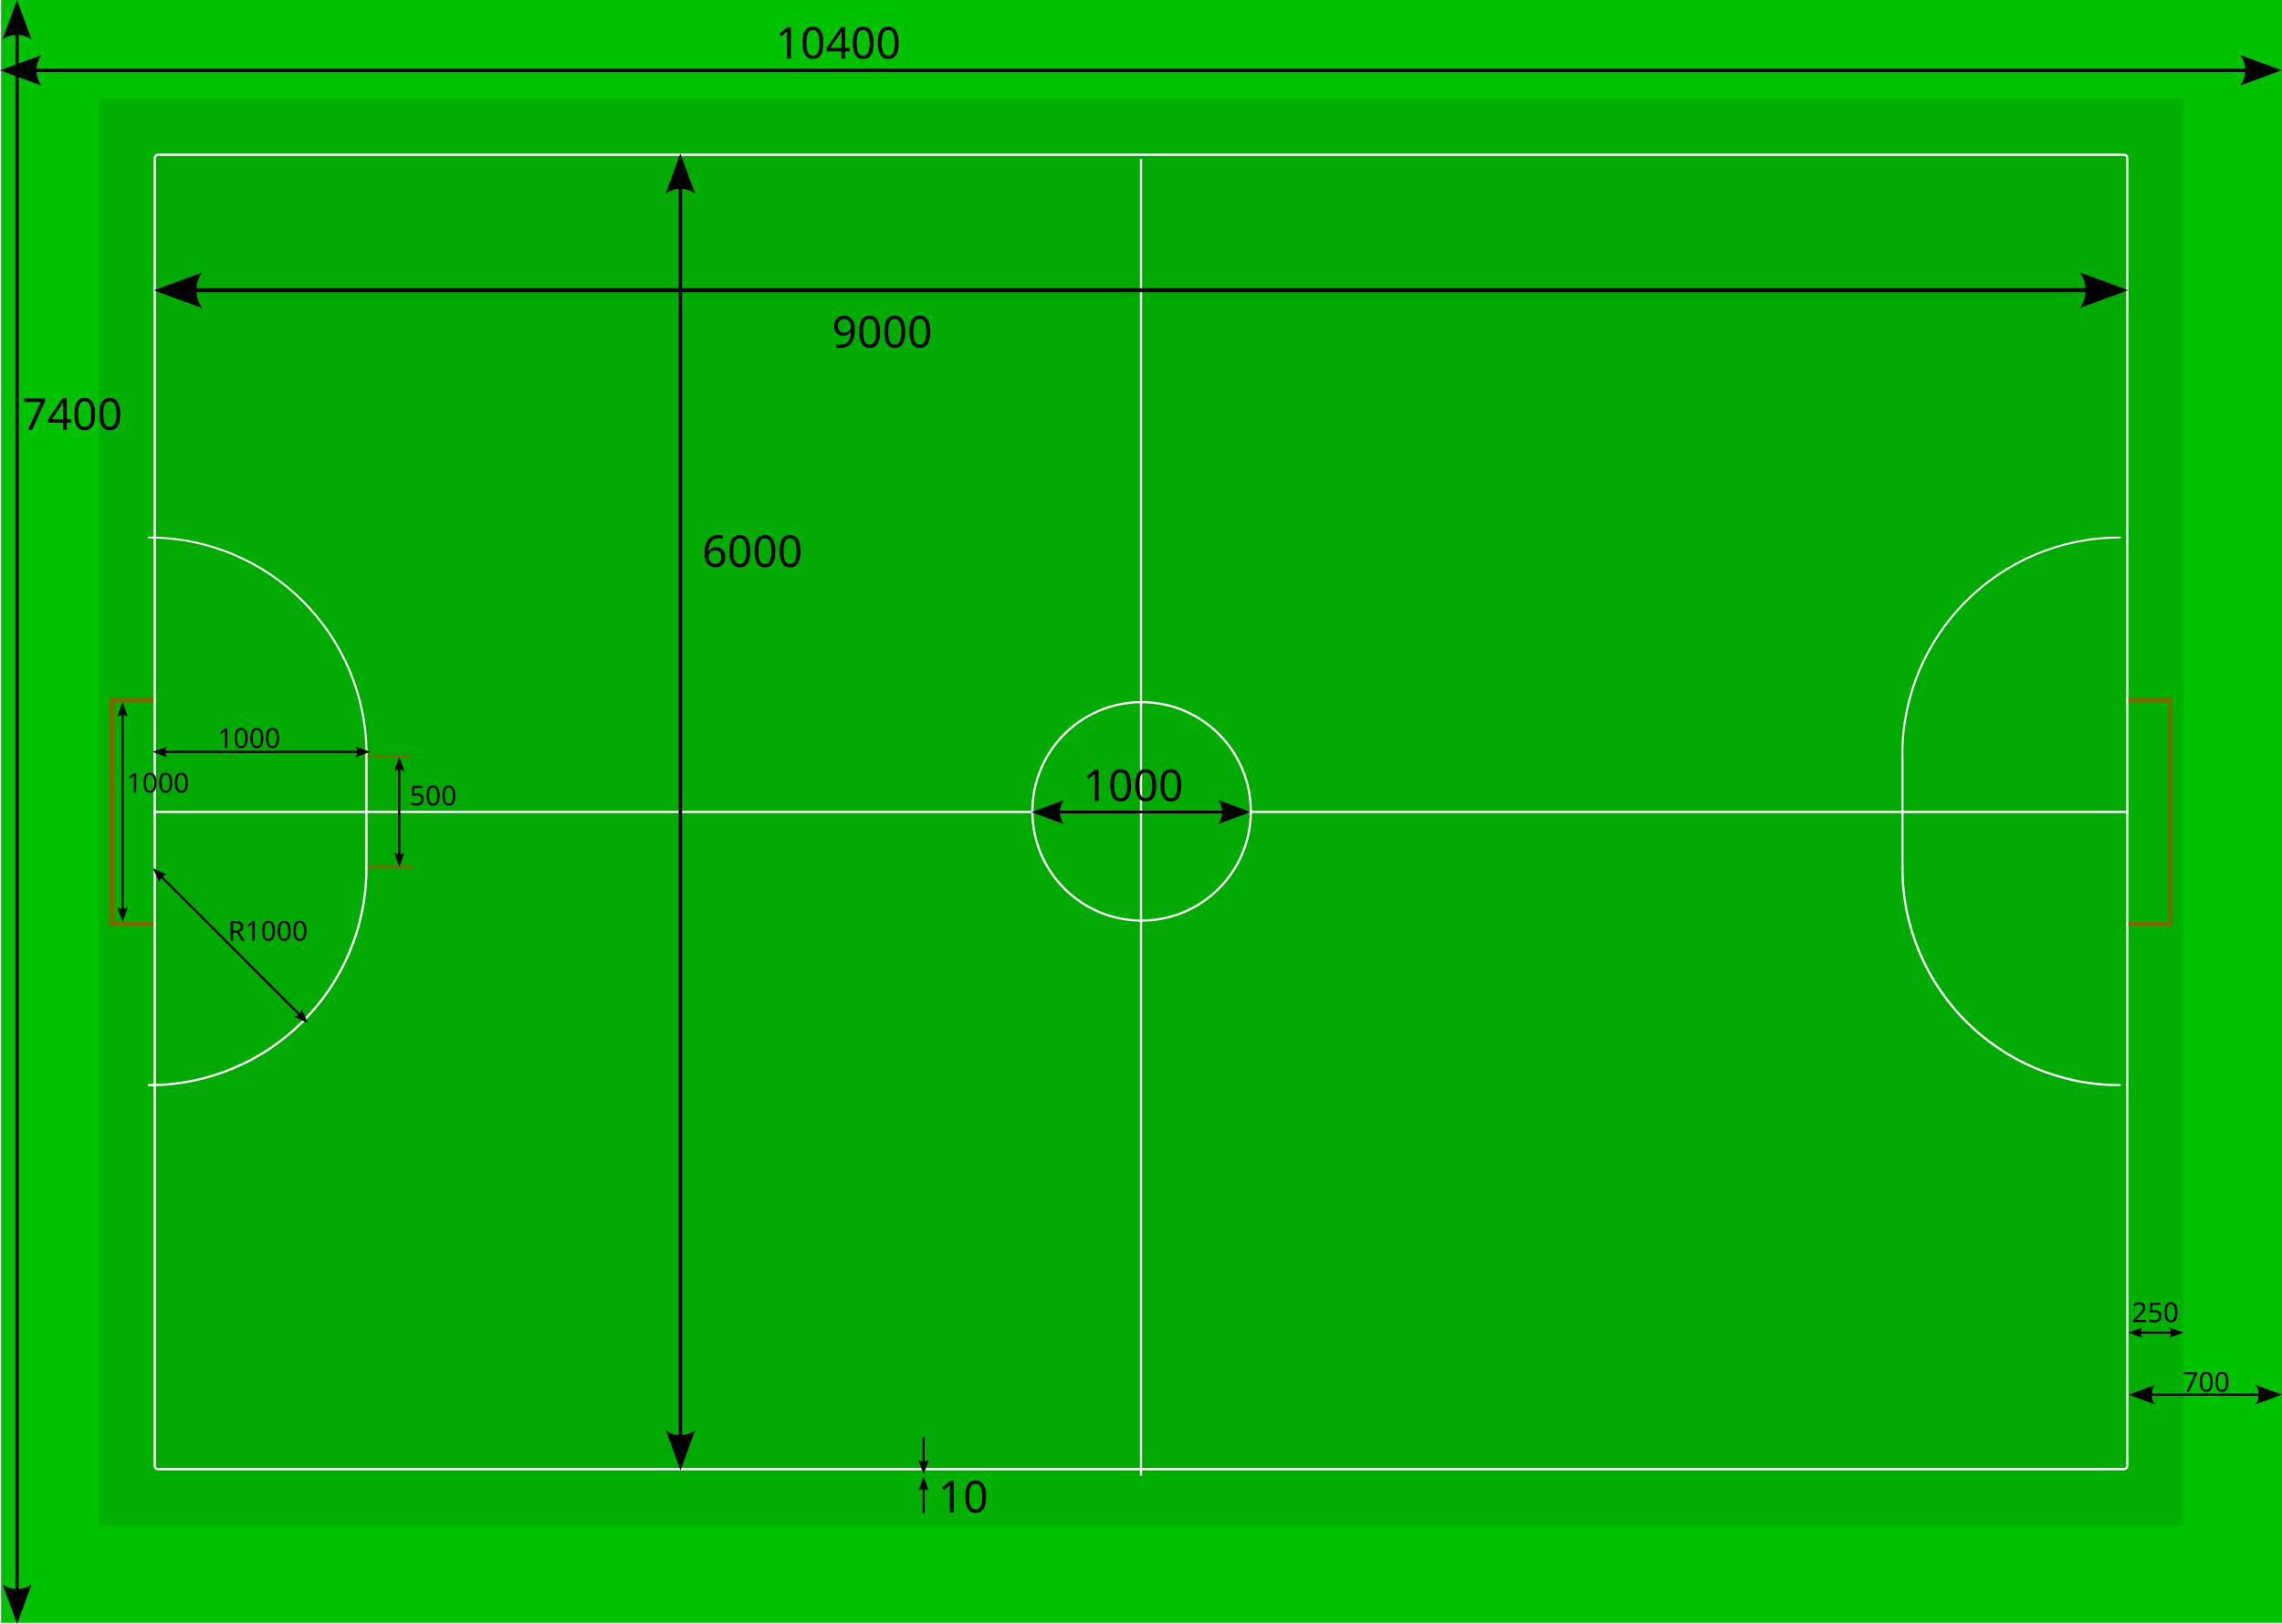
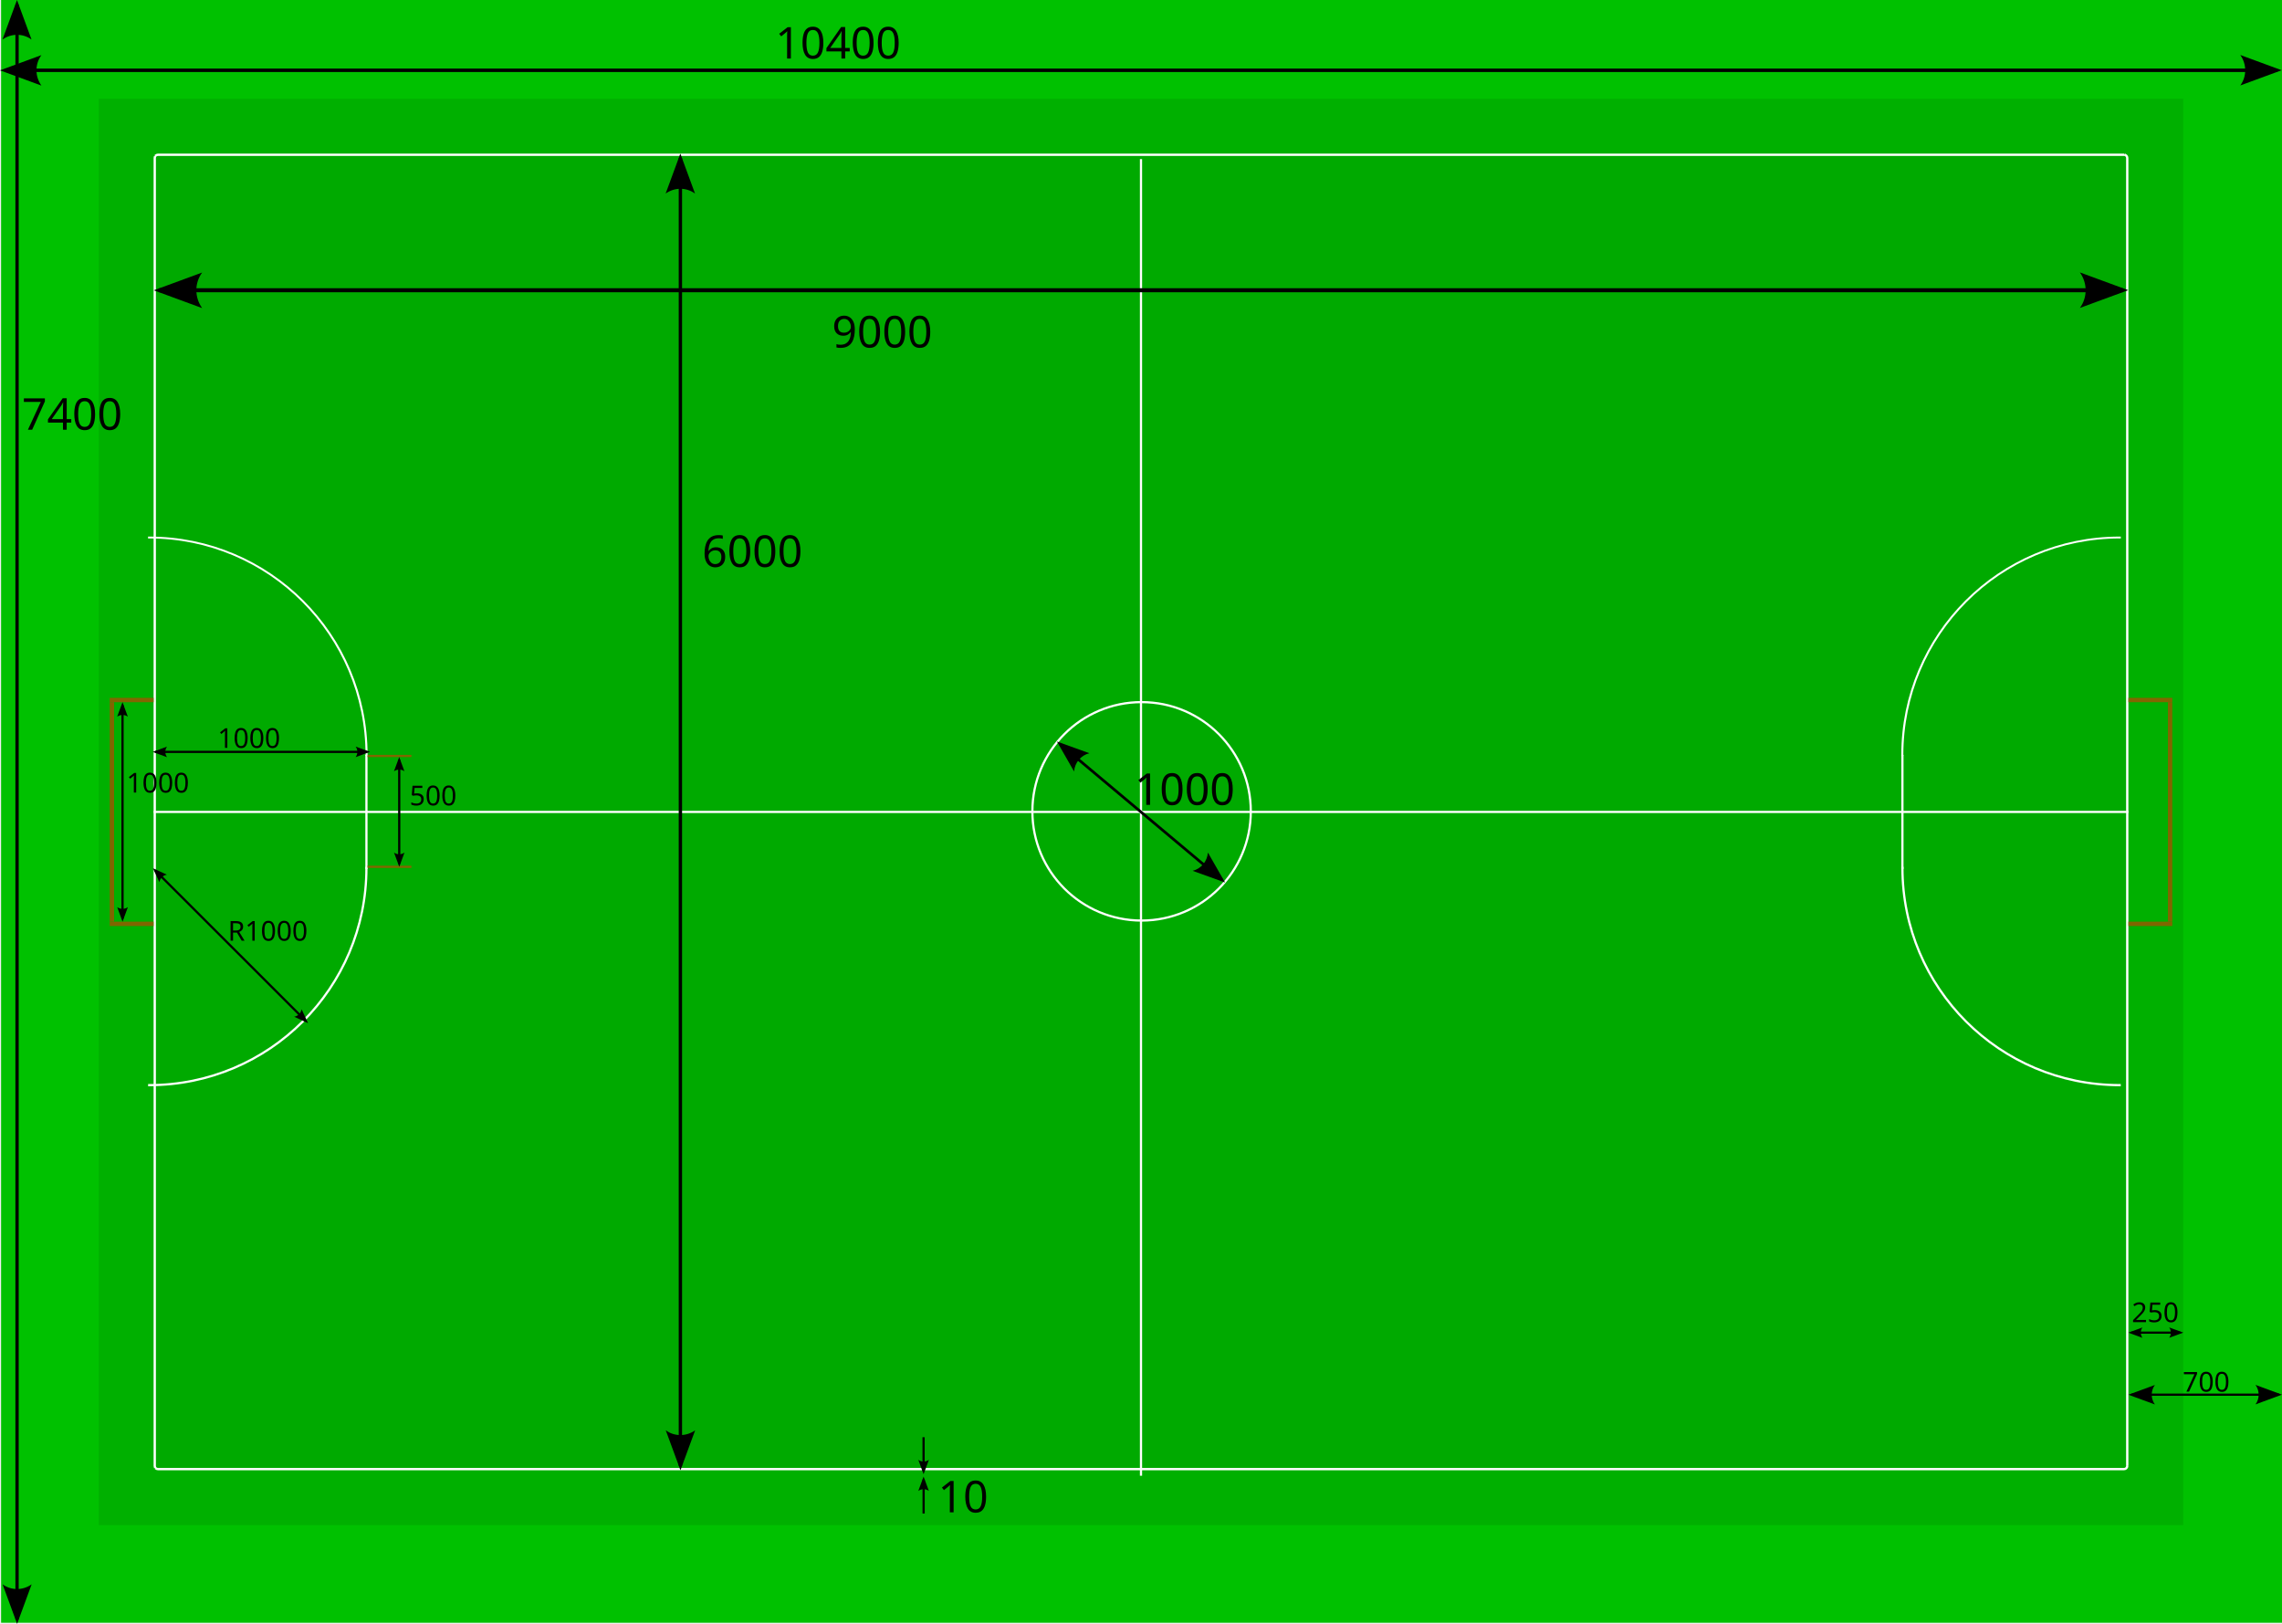
<svg xmlns="http://www.w3.org/2000/svg" width="10400" height="7400" id="svg3081" version="1.1">
  <defs id="defs3083">
    <marker orient="auto" refY="0" refX="0" id="Arrow2Mend" style="overflow:visible">
      <path id="path4485" style="fill-rule:evenodd;stroke-width:0.625;stroke-linejoin:round" d="M 8.719,4.034 -2.207,0.016 8.719,-4.002 c -1.745,2.372 -1.735,5.617 -6e-7,8.035 z" transform="scale(-0.6,-0.6)" />
    </marker>
    <marker orient="auto" refY="0" refX="0" id="Arrow2Mstart" style="overflow:visible">
      <path id="path4482" style="fill-rule:evenodd;stroke-width:0.625;stroke-linejoin:round" d="M 8.719,4.034 -2.207,0.016 8.719,-4.002 c -1.745,2.372 -1.735,5.617 -6e-7,8.035 z" transform="scale(0.6,0.6)" />
    </marker>
    <marker orient="auto" refY="0" refX="0" id="Arrow2Sstart" style="overflow:visible">
      <path id="path4488" style="fill-rule:evenodd;stroke-width:0.625;stroke-linejoin:round" d="M 8.719,4.034 -2.207,0.016 8.719,-4.002 c -1.745,2.372 -1.735,5.617 -6e-7,8.035 z" transform="matrix(0.3,0,0,0.3,-0.69,0)" />
    </marker>
    <marker orient="auto" refY="0" refX="0" id="Arrow1Sstart" style="overflow:visible">
      <path id="path4470" d="M 0,0 5,-5 -12.5,0 5,5 0,0 z" style="fill-rule:evenodd;stroke:#000000;stroke-width:1pt" transform="matrix(0.2,0,0,0.2,1.2,0)" />
    </marker>
    <marker orient="auto" refY="0" refX="0" id="Arrow2Lend" style="overflow:visible">
      <path id="path4479" style="fill-rule:evenodd;stroke-width:0.625;stroke-linejoin:round" d="M 8.719,4.034 -2.207,0.016 8.719,-4.002 c -1.745,2.372 -1.735,5.617 -6e-7,8.035 z" transform="matrix(-1.1,0,0,-1.1,-1.1,0)" />
    </marker>
    <marker orient="auto" refY="0" refX="0" id="Arrow2Lstart" style="overflow:visible">
      <path id="path4476" style="fill-rule:evenodd;stroke-width:0.625;stroke-linejoin:round" d="M 8.719,4.034 -2.207,0.016 8.719,-4.002 c -1.745,2.372 -1.735,5.617 -6e-7,8.035 z" transform="matrix(1.1,0,0,1.1,1.1,0)" />
    </marker>
    <marker orient="auto" refY="0" refX="0" id="Arrow1Lend" style="overflow:visible">
      <path id="path4461" d="M 0,0 5,-5 -12.5,0 5,5 0,0 z" style="fill-rule:evenodd;stroke:#000000;stroke-width:1pt" transform="matrix(-0.8,0,0,-0.8,-10,0)" />
    </marker>
    <marker orient="auto" refY="0" refX="0" id="Arrow1Lstart" style="overflow:visible">
      <path id="path4458" d="M 0,0 5,-5 -12.5,0 5,5 0,0 z" style="fill-rule:evenodd;stroke:#000000;stroke-width:1pt" transform="matrix(0.8,0,0,0.8,10,0)" />
    </marker>
    <marker orient="auto" refY="0" refX="0" id="Arrow2Lstart-7" style="overflow:visible">
      <path id="path4476-2" style="fill-rule:evenodd;stroke-width:0.625;stroke-linejoin:round" d="M 8.719,4.034 -2.207,0.016 8.719,-4.002 c -1.745,2.372 -1.735,5.617 -6e-7,8.035 z" transform="matrix(1.1,0,0,1.1,1.1,0)" />
    </marker>
    <marker orient="auto" refY="0" refX="0" id="Arrow2Lend-6" style="overflow:visible">
      <path id="path4479-3" style="fill-rule:evenodd;stroke-width:0.625;stroke-linejoin:round" d="M 8.719,4.034 -2.207,0.016 8.719,-4.002 c -1.745,2.372 -1.735,5.617 -6e-7,8.035 z" transform="matrix(-1.1,0,0,-1.1,-1.1,0)" />
    </marker>
    <marker orient="auto" refY="0" refX="0" id="Arrow2Lstart-8" style="overflow:visible">
      <path id="path4476-3" style="fill-rule:evenodd;stroke-width:0.625;stroke-linejoin:round" d="M 8.719,4.034 -2.207,0.016 8.719,-4.002 c -1.745,2.372 -1.735,5.617 -6e-7,8.035 z" transform="matrix(1.1,0,0,1.1,1.1,0)" />
    </marker>
    <marker orient="auto" refY="0" refX="0" id="Arrow2Lend-7" style="overflow:visible">
      <path id="path4479-0" style="fill-rule:evenodd;stroke-width:0.625;stroke-linejoin:round" d="M 8.719,4.034 -2.207,0.016 8.719,-4.002 c -1.745,2.372 -1.735,5.617 -6e-7,8.035 z" transform="matrix(-1.1,0,0,-1.1,-1.1,0)" />
    </marker>
    <marker orient="auto" refY="0" refX="0" id="Arrow2Lstart-6" style="overflow:visible">
      <path id="path4476-0" style="fill-rule:evenodd;stroke-width:0.625;stroke-linejoin:round" d="M 8.719,4.034 -2.207,0.016 8.719,-4.002 c -1.745,2.372 -1.735,5.617 -6e-7,8.035 z" transform="matrix(1.1,0,0,1.1,1.1,0)" />
    </marker>
    <marker orient="auto" refY="0" refX="0" id="Arrow2Lend-5" style="overflow:visible">
      <path id="path4479-5" style="fill-rule:evenodd;stroke-width:0.625;stroke-linejoin:round" d="M 8.719,4.034 -2.207,0.016 8.719,-4.002 c -1.745,2.372 -1.735,5.617 -6e-7,8.035 z" transform="matrix(-1.1,0,0,-1.1,-1.1,0)" />
    </marker>
    <marker orient="auto" refY="0" refX="0" id="Arrow2Lstart-62" style="overflow:visible">
      <path id="path4476-36" style="fill-rule:evenodd;stroke-width:0.625;stroke-linejoin:round" d="M 8.719,4.034 -2.207,0.016 8.719,-4.002 c -1.745,2.372 -1.735,5.617 -6e-7,8.035 z" transform="matrix(1.1,0,0,1.1,1.1,0)" />
    </marker>
    <marker orient="auto" refY="0" refX="0" id="Arrow2Lend-8" style="overflow:visible">
      <path id="path4479-4" style="fill-rule:evenodd;stroke-width:0.625;stroke-linejoin:round" d="M 8.719,4.034 -2.207,0.016 8.719,-4.002 c -1.745,2.372 -1.735,5.617 -6e-7,8.035 z" transform="matrix(-1.1,0,0,-1.1,-1.1,0)" />
    </marker>
    <marker orient="auto" refY="0" refX="0" id="Arrow2Lstart-624" style="overflow:visible">
      <path id="path4476-6" style="fill-rule:evenodd;stroke-width:0.625;stroke-linejoin:round" d="M 8.719,4.034 -2.207,0.016 8.719,-4.002 c -1.745,2.372 -1.735,5.617 -6e-7,8.035 z" transform="matrix(1.1,0,0,1.1,1.1,0)" />
    </marker>
    <marker orient="auto" refY="0" refX="0" id="Arrow2Lend-81" style="overflow:visible">
      <path id="path4479-1" style="fill-rule:evenodd;stroke-width:0.625;stroke-linejoin:round" d="M 8.719,4.034 -2.207,0.016 8.719,-4.002 c -1.745,2.372 -1.735,5.617 -6e-7,8.035 z" transform="matrix(-1.1,0,0,-1.1,-1.1,0)" />
    </marker>
    <marker orient="auto" refY="0" refX="0" id="Arrow2Lstart-68" style="overflow:visible">
      <path id="path4476-5" style="fill-rule:evenodd;stroke-width:0.625;stroke-linejoin:round" d="M 8.719,4.034 -2.207,0.016 8.719,-4.002 c -1.745,2.372 -1.735,5.617 -6e-7,8.035 z" transform="matrix(1.1,0,0,1.1,1.1,0)" />
    </marker>
    <marker orient="auto" refY="0" refX="0" id="Arrow2Lend-9" style="overflow:visible">
      <path id="path4479-7" style="fill-rule:evenodd;stroke-width:0.625;stroke-linejoin:round" d="M 8.719,4.034 -2.207,0.016 8.719,-4.002 c -1.745,2.372 -1.735,5.617 -6e-7,8.035 z" transform="matrix(-1.1,0,0,-1.1,-1.1,0)" />
    </marker>
    <marker orient="auto" refY="0" refX="0" id="Arrow2Lstart-625" style="overflow:visible">
      <path id="path4476-39" style="fill-rule:evenodd;stroke-width:0.625;stroke-linejoin:round" d="M 8.719,4.034 -2.207,0.016 8.719,-4.002 c -1.745,2.372 -1.735,5.617 -6e-7,8.035 z" transform="matrix(1.1,0,0,1.1,1.1,0)" />
    </marker>
    <marker orient="auto" refY="0" refX="0" id="Arrow2Lend-1" style="overflow:visible">
      <path id="path4479-2" style="fill-rule:evenodd;stroke-width:0.625;stroke-linejoin:round" d="M 8.719,4.034 -2.207,0.016 8.719,-4.002 c -1.745,2.372 -1.735,5.617 -6e-7,8.035 z" transform="matrix(-1.1,0,0,-1.1,-1.1,0)" />
    </marker>
    <marker orient="auto" refY="0" refX="0" id="Arrow2Lstart-5" style="overflow:visible">
      <path id="path4476-4" style="fill-rule:evenodd;stroke-width:0.625;stroke-linejoin:round" d="M 8.719,4.034 -2.207,0.016 8.719,-4.002 c -1.745,2.372 -1.735,5.617 -6e-7,8.035 z" transform="matrix(1.1,0,0,1.1,1.1,0)" />
    </marker>
    <marker orient="auto" refY="0" refX="0" id="Arrow2Lend-4" style="overflow:visible">
      <path id="path4479-9" style="fill-rule:evenodd;stroke-width:0.625;stroke-linejoin:round" d="M 8.719,4.034 -2.207,0.016 8.719,-4.002 c -1.745,2.372 -1.735,5.617 -6e-7,8.035 z" transform="matrix(-1.1,0,0,-1.1,-1.1,0)" />
    </marker>
    <marker orient="auto" refY="0" refX="0" id="Arrow2Lstart-73" style="overflow:visible">
      <path id="path4476-9" style="fill-rule:evenodd;stroke-width:0.625;stroke-linejoin:round" d="M 8.719,4.034 -2.207,0.016 8.719,-4.002 c -1.745,2.372 -1.735,5.617 -6e-7,8.035 z" transform="matrix(1.1,0,0,1.1,1.1,0)" />
    </marker>
    <marker orient="auto" refY="0" refX="0" id="Arrow2Lend-3" style="overflow:visible">
      <path id="path4479-14" style="fill-rule:evenodd;stroke-width:0.625;stroke-linejoin:round" d="M 8.719,4.034 -2.207,0.016 8.719,-4.002 c -1.745,2.372 -1.735,5.617 -6e-7,8.035 z" transform="matrix(-1.1,0,0,-1.1,-1.1,0)" />
    </marker>
    <marker orient="auto" refY="0" refX="0" id="Arrow2Lstart-50" style="overflow:visible">
      <path id="path4476-33" style="fill-rule:evenodd;stroke-width:0.625;stroke-linejoin:round" d="M 8.719,4.034 -2.207,0.016 8.719,-4.002 c -1.745,2.372 -1.735,5.617 -6e-7,8.035 z" transform="matrix(1.1,0,0,1.1,1.1,0)" />
    </marker>
    <marker orient="auto" refY="0" refX="0" id="Arrow2Lend-30" style="overflow:visible">
      <path id="path4479-8" style="fill-rule:evenodd;stroke-width:0.625;stroke-linejoin:round" d="M 8.719,4.034 -2.207,0.016 8.719,-4.002 c -1.745,2.372 -1.735,5.617 -6e-7,8.035 z" transform="matrix(-1.1,0,0,-1.1,-1.1,0)" />
    </marker>
    <marker orient="auto" refY="0" refX="0" id="Arrow2Lstart-9" style="overflow:visible">
      <path id="path4476-91" style="fill-rule:evenodd;stroke-width:0.625;stroke-linejoin:round" d="M 8.719,4.034 -2.207,0.016 8.719,-4.002 c -1.745,2.372 -1.735,5.617 -6e-7,8.035 z" transform="matrix(1.1,0,0,1.1,1.1,0)" />
    </marker>
    <marker orient="auto" refY="0" refX="0" id="Arrow2Lend-93" style="overflow:visible">
      <path id="path4479-18" style="fill-rule:evenodd;stroke-width:0.625;stroke-linejoin:round" d="M 8.719,4.034 -2.207,0.016 8.719,-4.002 c -1.745,2.372 -1.735,5.617 -6e-7,8.035 z" transform="matrix(-1.1,0,0,-1.1,-1.1,0)" />
    </marker>
    <marker orient="auto" refY="0" refX="0" id="Arrow2Mstart-4" style="overflow:visible">
      <path id="path4482-4" style="fill-rule:evenodd;stroke-width:0.625;stroke-linejoin:round" d="M 8.719,4.034 -2.207,0.016 8.719,-4.002 c -1.745,2.372 -1.735,5.617 -6e-7,8.035 z" transform="scale(0.6,0.6)" />
    </marker>
    <marker orient="auto" refY="0" refX="0" id="Arrow2Mend-3" style="overflow:visible">
      <path id="path4485-7" style="fill-rule:evenodd;stroke-width:0.625;stroke-linejoin:round" d="M 8.719,4.034 -2.207,0.016 8.719,-4.002 c -1.745,2.372 -1.735,5.617 -6e-7,8.035 z" transform="scale(-0.6,-0.6)" />
    </marker>
    <marker orient="auto" refY="0" refX="0" id="Arrow2Mend-31" style="overflow:visible">
      <path id="path4485-5" style="fill-rule:evenodd;stroke-width:0.625;stroke-linejoin:round" d="M 8.719,4.034 -2.207,0.016 8.719,-4.002 c -1.745,2.372 -1.735,5.617 -6e-7,8.035 z" transform="scale(-0.6,-0.6)" />
    </marker>
  </defs>
  <g id="layer1" transform="translate(0,6347.638)">
    <rect style="fill:#00c100;fill-opacity:1;stroke:none" id="rect4367" width="10400" height="7400" x="5" y="-6352.638" />
    <rect style="fill:#00b000;fill-opacity:1;stroke:none" id="rect4371" width="9500" height="6500" x="450" y="-5897.638" />
    <rect style="fill:#00aa00;fill-opacity:1;stroke:#ffffff;stroke-width:10.488;stroke-linecap:square;stroke-linejoin:miter;stroke-miterlimit:0;stroke-opacity:1;stroke-dasharray:20.977, 10.488;stroke-dashoffset:0" id="rect3089" width="8989.512" height="5989.512" x="705.244" y="-5642.394" ry="14.464" />
    <rect style="fill:#ffffff;fill-opacity:1;stroke:none" id="rect4369" width="10" height="6000" x="5195" y="-5622.638" />
-     <path style="fill:none;stroke:#ffffff;stroke-width:21.852;stroke-miterlimit:4;stroke-opacity:1;stroke-dasharray:none" id="path4392" d="m 4062.485,3337.515 a 1087.594,1087.594 0 1 1 -2175.189,0 1087.594,1087.594 0 1 1 2175.189,0 z" transform="matrix(0.4576264,0,0,0.4576264,3841.323,-4177.685)" />
+     <path style="fill:none;stroke:#ffffff;stroke-width:21.852;stroke-miterlimit:4;stroke-opacity:1;stroke-dasharray:none" id="path4392" d="m 4062.485,3337.515 c 0,600.662 -486.933,1087.594 -1087.594,1087.594 -600.662,0 -1087.594,-486.933 -1087.594,-1087.594 0,-600.662 486.933,-1087.594 1087.594,-1087.594 600.662,0 1087.594,486.933 1087.594,1087.594 z" transform="matrix(0.4576264,0,0,0.4576264,3841.323,-4177.685)" />
    <g id="g7232" transform="translate(0,20.00002)">
-       <path transform="matrix(1.964829,0,0,1.964829,-2635.347,-6440.479)" d="m 2191.183,2049.995 a 503.812,503.812 0 0 1 -503.812,503.812" id="path4394" style="fill:none;stroke:#ffffff;stroke-width:5.138;stroke-linecap:square;stroke-miterlimit:4;stroke-opacity:1;stroke-dasharray:none;stroke-dashoffset:0" />
-       <path transform="matrix(0.9317808,0,0,0.8606031,-2383.075,-6267.384)" d="M 3286.774,2729.742 A 1063.603,1151.571 0 0 1 4350.378,3881.312" id="path4414" style="fill:none;stroke:#ffffff;stroke-width:10;stroke-linecap:square;stroke-miterlimit:4;stroke-opacity:1;stroke-dasharray:none;stroke-dashoffset:0" />
+       <path transform="matrix(1.964829,0,0,1.964829,-2635.347,-6440.479)" d="m 2191.183,2049.995 c 0,278.248 -225.564,503.812 -503.812,503.812" id="path4394" style="fill:none;stroke:#ffffff;stroke-width:5.138;stroke-linecap:square;stroke-miterlimit:4;stroke-opacity:1;stroke-dasharray:none;stroke-dashoffset:0" />
+       <path transform="matrix(0.9317808,0,0,0.8606031,-2383.075,-6267.384)" d="m 3286.774,2729.742 c 587.412,0 1063.603,515.576 1063.603,1151.571" id="path4414" style="fill:none;stroke:#ffffff;stroke-width:10;stroke-linecap:square;stroke-miterlimit:4;stroke-opacity:1;stroke-dasharray:none;stroke-dashoffset:0" />
      <rect y="-2927.638" x="1665" height="520" width="10" id="rect4416" style="fill:#ffffff;stroke:none" />
    </g>
    <rect style="fill:#ffffff;fill-opacity:1;stroke:none" id="rect4418" width="9000" height="10" x="700" y="-2652.638" />
    <path style="fill:none;stroke:#000000;stroke-width:15.153;stroke-linecap:butt;stroke-linejoin:miter;stroke-miterlimit:4;stroke-opacity:1;stroke-dasharray:none;marker-start:url(#Arrow2Lstart);marker-end:url(#Arrow2Lend)" d="m 3100.844,-5627.569 0,5959.862" id="path4452" />
    <path style="fill:none;stroke:#000000;stroke-width:18.331;stroke-linecap:butt;stroke-linejoin:miter;stroke-miterlimit:4;stroke-opacity:1;stroke-dasharray:none;marker-start:url(#Arrow2Lstart);marker-end:url(#Arrow2Lend)" d="m 725.234,-5024.981 8949.532,0" id="path4452-5" />
-     <path style="fill:none;stroke:#000000;stroke-width:12.281;stroke-linecap:butt;stroke-linejoin:miter;stroke-miterlimit:4;stroke-opacity:1;stroke-dasharray:none;marker-start:url(#Arrow2Lstart);marker-end:url(#Arrow2Lend)" d="m 4716.287,-2647.232 967.426,0" id="path4452-5-3" />
+     <path style="fill:none;stroke:#000000;stroke-width:12.281;stroke-linecap:butt;stroke-linejoin:miter;stroke-miterlimit:4;stroke-opacity:1;stroke-dasharray:none;marker-start:url(#Arrow2Lstart);marker-end:url(#Arrow2Lend)" d="m 4829.464,-2958.168 741.073,621.872" id="path4452-5-3" />
    <path style="fill:none;stroke:#000000;stroke-width:10;stroke-linecap:butt;stroke-linejoin:miter;stroke-miterlimit:4;stroke-opacity:1;stroke-dasharray:none;marker-start:url(#Arrow2Mstart);marker-end:url(#Arrow2Mend)" d="m 708.931,-2921.283 964.138,0" id="path4452-5-3-6-0" />
    <path style="fill:none;stroke:#000000;stroke-width:15;stroke-linecap:butt;stroke-linejoin:miter;stroke-miterlimit:4;stroke-opacity:1;stroke-dasharray:none;marker-start:url(#Arrow2Lstart);marker-end:url(#Arrow2Lend)" d="m 77.711,1032.483 0,-7360.241" id="path4452-4" />
    <path style="fill:none;stroke:#000000;stroke-width:15.708;stroke-linecap:butt;stroke-linejoin:miter;stroke-miterlimit:4;stroke-opacity:1;stroke-dasharray:none;marker-start:url(#Arrow2Lstart);marker-end:url(#Arrow2Lend)" d="m 20.861,-6027.336 10356.886,0" id="path4452-5-5" />
    <path style="fill:none;stroke:#000000;stroke-width:10.041;stroke-linecap:butt;stroke-linejoin:miter;stroke-miterlimit:4;stroke-opacity:1;stroke-dasharray:none;marker-start:url(#Arrow2Lstart);marker-end:url(#Arrow2Lend)" d="m 9713.335,7.991 673.252,0" id="path4452-5-7" />
    <path style="fill:none;stroke:#000000;stroke-width:9.816;stroke-linecap:butt;stroke-linejoin:miter;stroke-miterlimit:4;stroke-opacity:1;stroke-dasharray:none;marker-start:url(#Arrow2Mstart);marker-end:url(#Arrow2Mend)" d="m 9712.814,-274.78 224.373,0" id="path4452-5-7-6" />
    <path style="fill:none;stroke:#000000;stroke-width:10;stroke-linecap:butt;stroke-linejoin:miter;stroke-miterlimit:4;stroke-opacity:1;stroke-dasharray:none;marker-start:url(#Arrow2Mstart);marker-end:url(#Arrow2Mend)" d="m 706.52,-2381.654 687.938,687.274" id="path4452-5-3-6-0-5" />
    <g id="g4272" transform="translate(10,0)">
      <rect y="-3167.638" x="490" height="20" width="200" id="rect7139" style="fill:#806600;fill-opacity:1;stroke:none" />
      <rect y="-2147.638" x="490" height="20" width="200" id="rect7139-2" style="fill:#806600;fill-opacity:1;stroke:none" />
      <rect y="-3147.638" x="490" height="1000" width="20" id="rect7139-2-6" style="fill:#806600;fill-opacity:1;stroke:none" />
    </g>
    <g id="g4280">
      <rect transform="scale(-1,1)" y="-3167.638" x="-9900" height="20" width="200" id="rect7139-27" style="fill:#806600;fill-opacity:1;stroke:none" />
      <rect transform="scale(-1,1)" y="-2147.638" x="-9900" height="20" width="200" id="rect7139-2-64" style="fill:#806600;fill-opacity:1;stroke:none" />
      <rect transform="scale(-1,1)" y="-3147.638" x="-9900" height="1000" width="20" id="rect7139-2-6-5" style="fill:#806600;fill-opacity:1;stroke:none" />
    </g>
    <rect style="fill:#806600;fill-opacity:1;stroke:none" id="rect7212" width="200" height="10" x="1675" y="-2402.638" />
    <rect style="fill:#806600;fill-opacity:1;stroke:none" id="rect7212-9" width="200" height="10" x="1675" y="-2907.638" />
    <g transform="matrix(-1,0,0,1,10340.127,20.00002)" id="g7232-7">
-       <path transform="matrix(1.964829,0,0,1.964829,-2635.347,-6440.479)" d="m 2191.183,2049.995 a 503.812,503.812 0 0 1 -503.812,503.812" id="path4394-8" style="fill:none;stroke:#ffffff;stroke-width:5.138;stroke-linecap:square;stroke-miterlimit:4;stroke-opacity:1;stroke-dasharray:none;stroke-dashoffset:0" />
-       <path transform="matrix(0.9317808,0,0,0.8606031,-2383.075,-6267.384)" d="M 3286.774,2729.742 A 1063.603,1151.571 0 0 1 4350.378,3881.312" id="path4414-7" style="fill:none;stroke:#ffffff;stroke-width:10;stroke-linecap:square;stroke-miterlimit:4;stroke-opacity:1;stroke-dasharray:none;stroke-dashoffset:0" />
+       <path transform="matrix(1.964829,0,0,1.964829,-2635.347,-6440.479)" d="m 2191.183,2049.995 c 0,278.248 -225.564,503.812 -503.812,503.812" id="path4394-8" style="fill:none;stroke:#ffffff;stroke-width:5.138;stroke-linecap:square;stroke-miterlimit:4;stroke-opacity:1;stroke-dasharray:none;stroke-dashoffset:0" />
+       <path transform="matrix(0.9317808,0,0,0.8606031,-2383.075,-6267.384)" d="m 3286.774,2729.742 c 587.412,0 1063.603,515.576 1063.603,1151.571" id="path4414-7" style="fill:none;stroke:#ffffff;stroke-width:10;stroke-linecap:square;stroke-miterlimit:4;stroke-opacity:1;stroke-dasharray:none;stroke-dashoffset:0" />
      <rect y="-2927.638" x="1665" height="520" width="10" id="rect4416-1" style="fill:#ffffff;stroke:none" />
    </g>
    <path style="fill:none;stroke:#000000;stroke-width:9.899;stroke-linecap:butt;stroke-linejoin:miter;stroke-miterlimit:4;stroke-opacity:1;stroke-dasharray:none;marker-start:url(#Arrow2Mstart);marker-end:url(#Arrow2Mend)" d="m 1819.455,-2884.669 0,473.989" id="path4452-2" />
    <path style="fill:none;stroke:#000000;stroke-width:10.09;stroke-linecap:butt;stroke-linejoin:miter;stroke-miterlimit:4;stroke-opacity:1;stroke-dasharray:none;marker-start:url(#Arrow2Mstart);marker-end:url(#Arrow2Mend)" d="m 558.421,-3134.413 0,973.317" id="path4452-2-9" />
    <path style="fill:none;stroke:#000000;stroke-width:10;stroke-linecap:butt;stroke-linejoin:miter;stroke-miterlimit:4;stroke-opacity:1;stroke-dasharray:none;marker-start:none;marker-end:url(#Arrow2Mend)" d="m 4209.081,201.863 0,155.313" id="path4452-2-5" />
    <path style="fill:none;stroke:#000000;stroke-width:10;stroke-linecap:butt;stroke-linejoin:miter;stroke-miterlimit:4;stroke-opacity:1;stroke-dasharray:none;marker-start:none;marker-end:url(#Arrow2Mend)" d="m 4209.279,549.61 0,-155.313" id="path4452-2-5-2" />
    <text xml:space="preserve" style="font-size:200px;font-style:normal;font-weight:normal;line-height:125%;letter-spacing:0px;word-spacing:0px;fill:#000000;fill-opacity:1;stroke:none;font-family:Times New Roman;-inkscape-font-specification:Times New Roman" x="3533.333" y="-6080.971" id="text8102">
      <tspan x="3533.333" y="-6080.971" style="font-style:normal;font-variant:normal;font-weight:normal;font-stretch:normal;font-family:Verdana;-inkscape-font-specification:Verdana" id="tspan8106">10400</tspan>
    </text>
    <text xml:space="preserve" style="font-size:200px;font-style:normal;font-weight:normal;line-height:125%;letter-spacing:0px;word-spacing:0px;fill:#000000;fill-opacity:1;stroke:none;font-family:Times New Roman;-inkscape-font-specification:Times New Roman" x="100" y="-4389.305" id="text8110">
      <tspan id="tspan8112" x="100" y="-4389.305" style="font-style:normal;font-variant:normal;font-weight:normal;font-stretch:normal;font-family:Verdana;-inkscape-font-specification:Verdana">7400</tspan>
    </text>
    <text xml:space="preserve" style="font-size:200px;font-style:normal;font-variant:normal;font-weight:normal;font-stretch:normal;line-height:125%;letter-spacing:0px;word-spacing:0px;fill:#000000;fill-opacity:1;stroke:none;font-family:Verdana;-inkscape-font-specification:Verdana" x="3791.667" y="1583.333" id="text8114" transform="translate(0,-6347.638)">
      <tspan x="3791.667" y="1583.333" id="tspan8118">9000</tspan>
    </text>
    <text xml:space="preserve" style="font-size:200px;font-style:normal;font-variant:normal;font-weight:normal;font-stretch:normal;line-height:125%;letter-spacing:0px;word-spacing:0px;fill:#000000;fill-opacity:1;stroke:none;font-family:Verdana;-inkscape-font-specification:Verdana" x="3200" y="2583.333" id="text8122" transform="translate(0,-6347.638)">
      <tspan id="tspan8124" x="3200" y="2583.333">6000</tspan>
    </text>
    <text xml:space="preserve" style="font-size:200px;font-style:normal;font-variant:normal;font-weight:normal;font-stretch:normal;line-height:125%;letter-spacing:0px;word-spacing:0px;fill:#000000;fill-opacity:1;stroke:none;font-family:Verdana;-inkscape-font-specification:Verdana" x="1866.667" y="-2677.638" id="text8126">
      <tspan id="tspan8128" x="1866.667" y="-2677.638" style="font-size:125px">500</tspan>
    </text>
    <text xml:space="preserve" style="font-size:200px;font-style:normal;font-variant:normal;font-weight:normal;font-stretch:normal;line-height:125%;letter-spacing:0px;word-spacing:0px;fill:#000000;fill-opacity:1;stroke:none;font-family:Verdana;-inkscape-font-specification:Verdana" x="991.667" y="-2939.638" id="text8130">
      <tspan id="tspan8132" x="991.667" y="-2939.638" style="font-size:125px">1000</tspan>
    </text>
    <text xml:space="preserve" style="font-size:200px;font-style:normal;font-variant:normal;font-weight:normal;font-stretch:normal;line-height:125%;letter-spacing:0px;word-spacing:0px;fill:#000000;fill-opacity:1;stroke:none;font-family:Verdana;-inkscape-font-specification:Verdana" x="1038.667" y="-2060.971" id="text8138">
      <tspan id="tspan8140" x="1038.667" y="-2060.971" style="font-size:125px">R1000</tspan>
    </text>
    <text xml:space="preserve" style="font-size:200px;font-style:normal;font-variant:normal;font-weight:normal;font-stretch:normal;line-height:125%;letter-spacing:0px;word-spacing:0px;fill:#000000;fill-opacity:1;stroke:none;font-family:Verdana;-inkscape-font-specification:Verdana" x="576.333" y="-2735.971" id="text8142">
      <tspan id="tspan8144" x="576.333" y="-2735.971" style="font-size:125px">1000</tspan>
    </text>
    <text xml:space="preserve" style="font-size:125px;font-style:normal;font-variant:normal;font-weight:normal;font-stretch:normal;line-height:125%;letter-spacing:0px;word-spacing:0px;fill:#000000;fill-opacity:1;stroke:none;font-family:Verdana;-inkscape-font-specification:Verdana" x="4275" y="6891.667" id="text8146" transform="translate(0,-6347.638)">
      <tspan id="tspan8148" x="4275" y="6891.667" style="font-size:200px">10</tspan>
    </text>
    <text xml:space="preserve" style="font-size:125px;font-style:normal;font-variant:normal;font-weight:normal;font-stretch:normal;line-height:125%;letter-spacing:0px;word-spacing:0px;fill:#000000;fill-opacity:1;stroke:none;font-family:Verdana;-inkscape-font-specification:Verdana" x="9715.233" y="-322.638" id="text8150">
      <tspan id="tspan8152" x="9715.233" y="-322.638">250</tspan>
    </text>
    <text xml:space="preserve" style="font-size:125px;font-style:normal;font-variant:normal;font-weight:normal;font-stretch:normal;line-height:125%;letter-spacing:0px;word-spacing:0px;fill:#000000;fill-opacity:1;stroke:none;font-family:Verdana;-inkscape-font-specification:Verdana" x="9947.434" y="-5.971" id="text8154">
      <tspan id="tspan8156" x="9947.434" y="-5.971">700</tspan>
    </text>
-     <text xml:space="preserve" style="font-size:200px;font-style:normal;font-variant:normal;font-weight:normal;font-stretch:normal;line-height:125%;letter-spacing:0px;word-spacing:0px;fill:#000000;fill-opacity:1;stroke:none;font-family:Verdana;-inkscape-font-specification:Verdana" x="4935.524" y="-2697.638" id="text8158">
-       <tspan id="tspan8160" x="4935.524" y="-2697.638">1000</tspan>
+     <text xml:space="preserve" style="font-size:200px;font-style:normal;font-variant:normal;font-weight:normal;font-stretch:normal;line-height:125%;letter-spacing:0px;word-spacing:0px;fill:#000000;fill-opacity:1;stroke:none;font-family:Verdana;-inkscape-font-specification:Verdana" x="5170.249" y="-2679.856" id="text8158">
+       <tspan id="tspan8160" x="5170.249" y="-2679.856">1000</tspan>
    </text>
  </g>
</svg>
